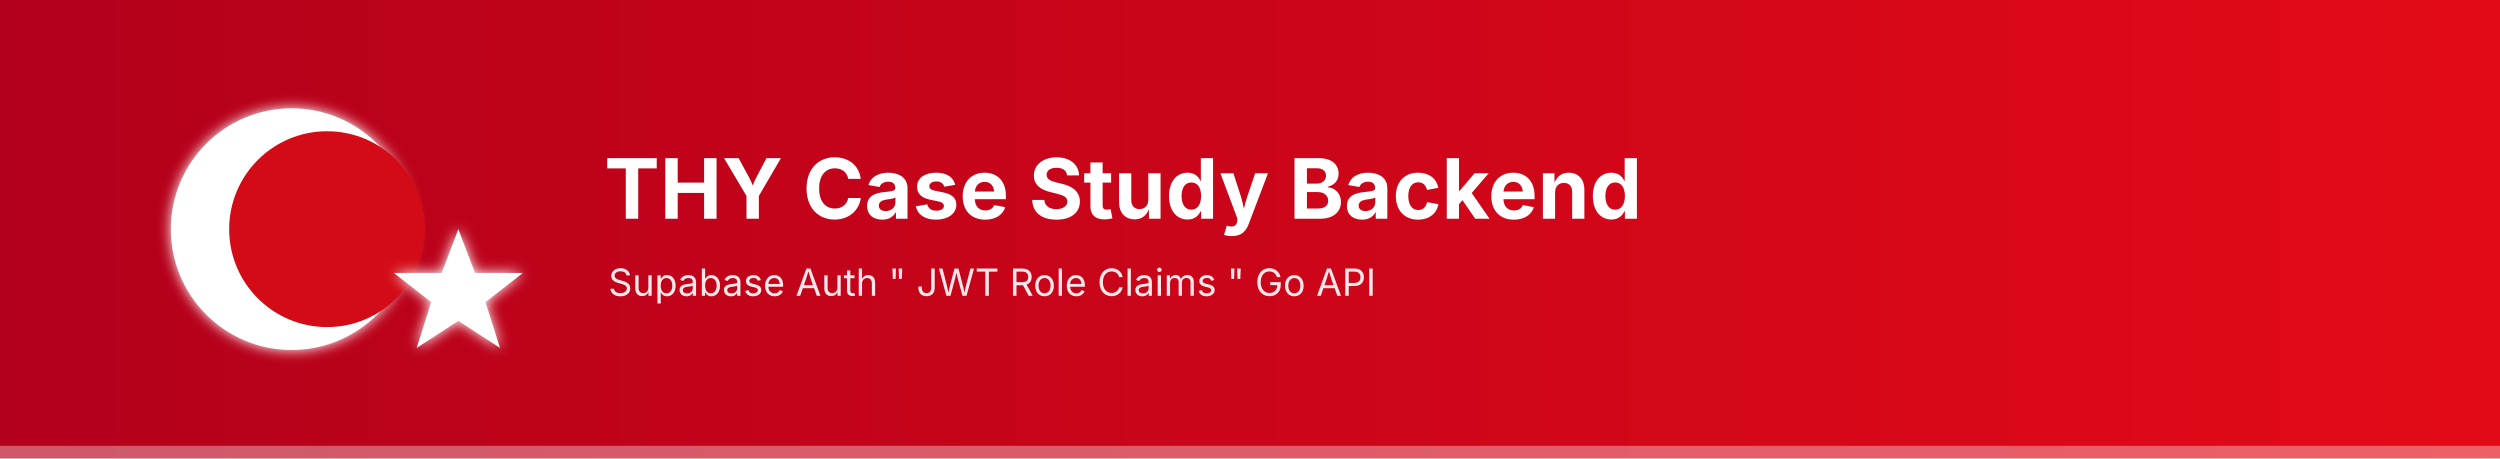
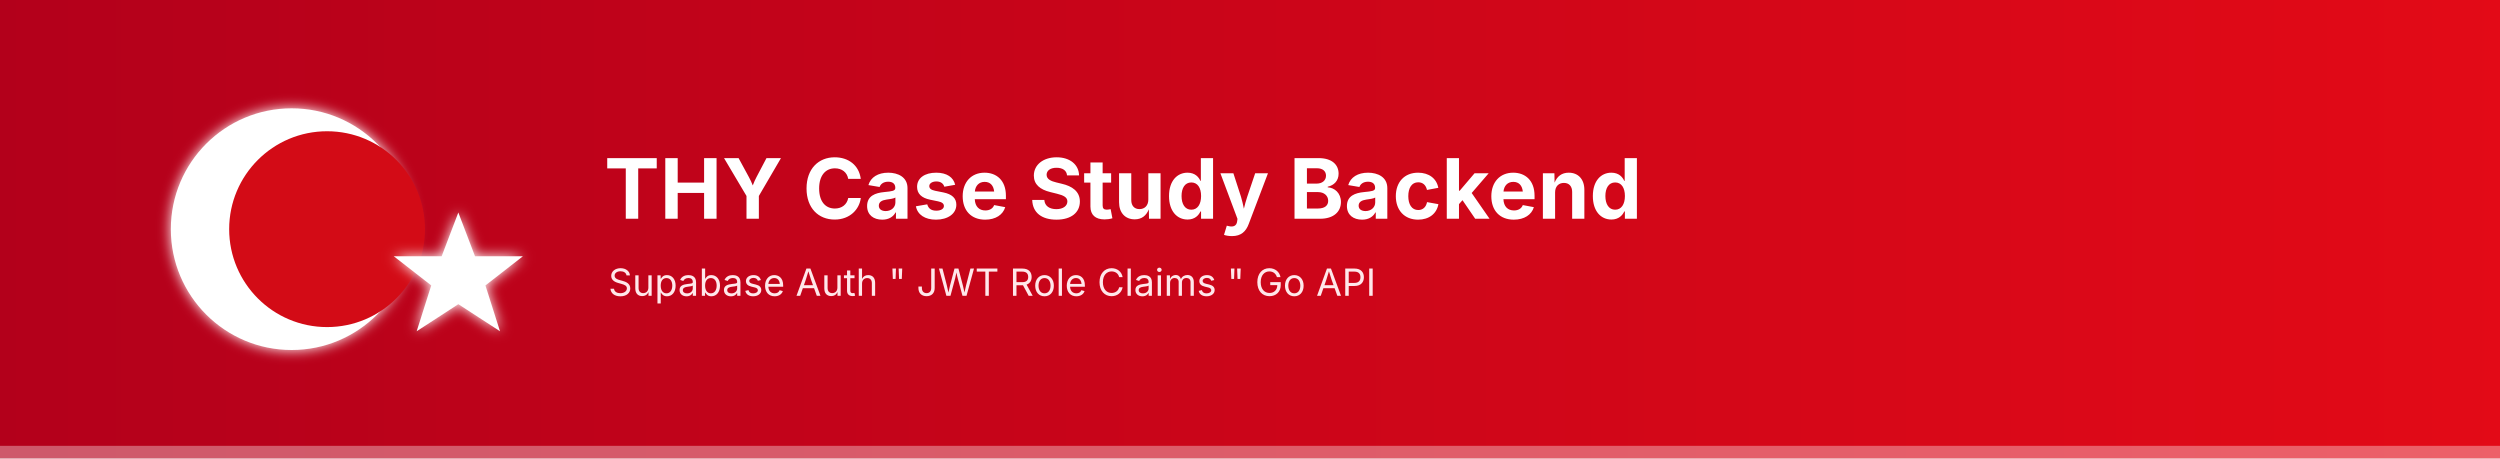
<svg xmlns="http://www.w3.org/2000/svg" width="1200" height="220" viewBox="0 0 1200 220" role="img" aria-label="Turkiye themed project header">
  <defs>
    <linearGradient id="bg" x1="0" y1="0" x2="1" y2="0">
      <stop offset="0%" stop-color="#b3001b" />
      <stop offset="100%" stop-color="#e30a17" />
      <animate attributeName="x1" values="0;0.03;0" dur="8s" repeatCount="indefinite" />
      <animate attributeName="x2" values="1;0.97;1" dur="8s" repeatCount="indefinite" />
    </linearGradient>
    <filter id="softGlow" x="-50%" y="-50%" width="200%" height="200%">
      <feGaussianBlur stdDeviation="3" result="blur" />
      <feMerge>
        <feMergeNode in="blur" />
        <feMergeNode in="SourceGraphic" />
      </feMerge>
    </filter>
  </defs>
  <rect width="1200" height="220" fill="url(#bg)" />
  <circle cx="140" cy="110" r="58" fill="#ffffff" filter="url(#softGlow)" />
  <circle cx="157" cy="110" r="47" fill="#d30b16" />
-   <polygon points="220,110 228,131 251,131 233,145 240,167 220,154 200,167 207,145 189,131 212,131" fill="#ffffff" filter="url(#softGlow)" />
+   <polygon points="220,102 228,123 251,123 233,137 240,159 220,146 200,159 207,137 189,123 212,123" fill="#ffffff" filter="url(#softGlow)" />
  <text x="290" y="105" font-family="Inter,Segoe UI,Arial,sans-serif" font-size="40" font-weight="700" fill="#ffffff">
    THY Case Study Backend
  </text>
  <text x="292" y="142" font-family="Inter,Segoe UI,Arial,sans-serif" font-size="18" fill="#ffe7ea">
    Supabase Auth " JWT Role Claims " Go API
  </text>
  <rect x="0" y="214" width="1200" height="6" fill="#ffffff" opacity="0.35">
    <animate attributeName="opacity" values="0.2;0.45;0.2" dur="4s" repeatCount="indefinite" />
  </rect>
</svg>
